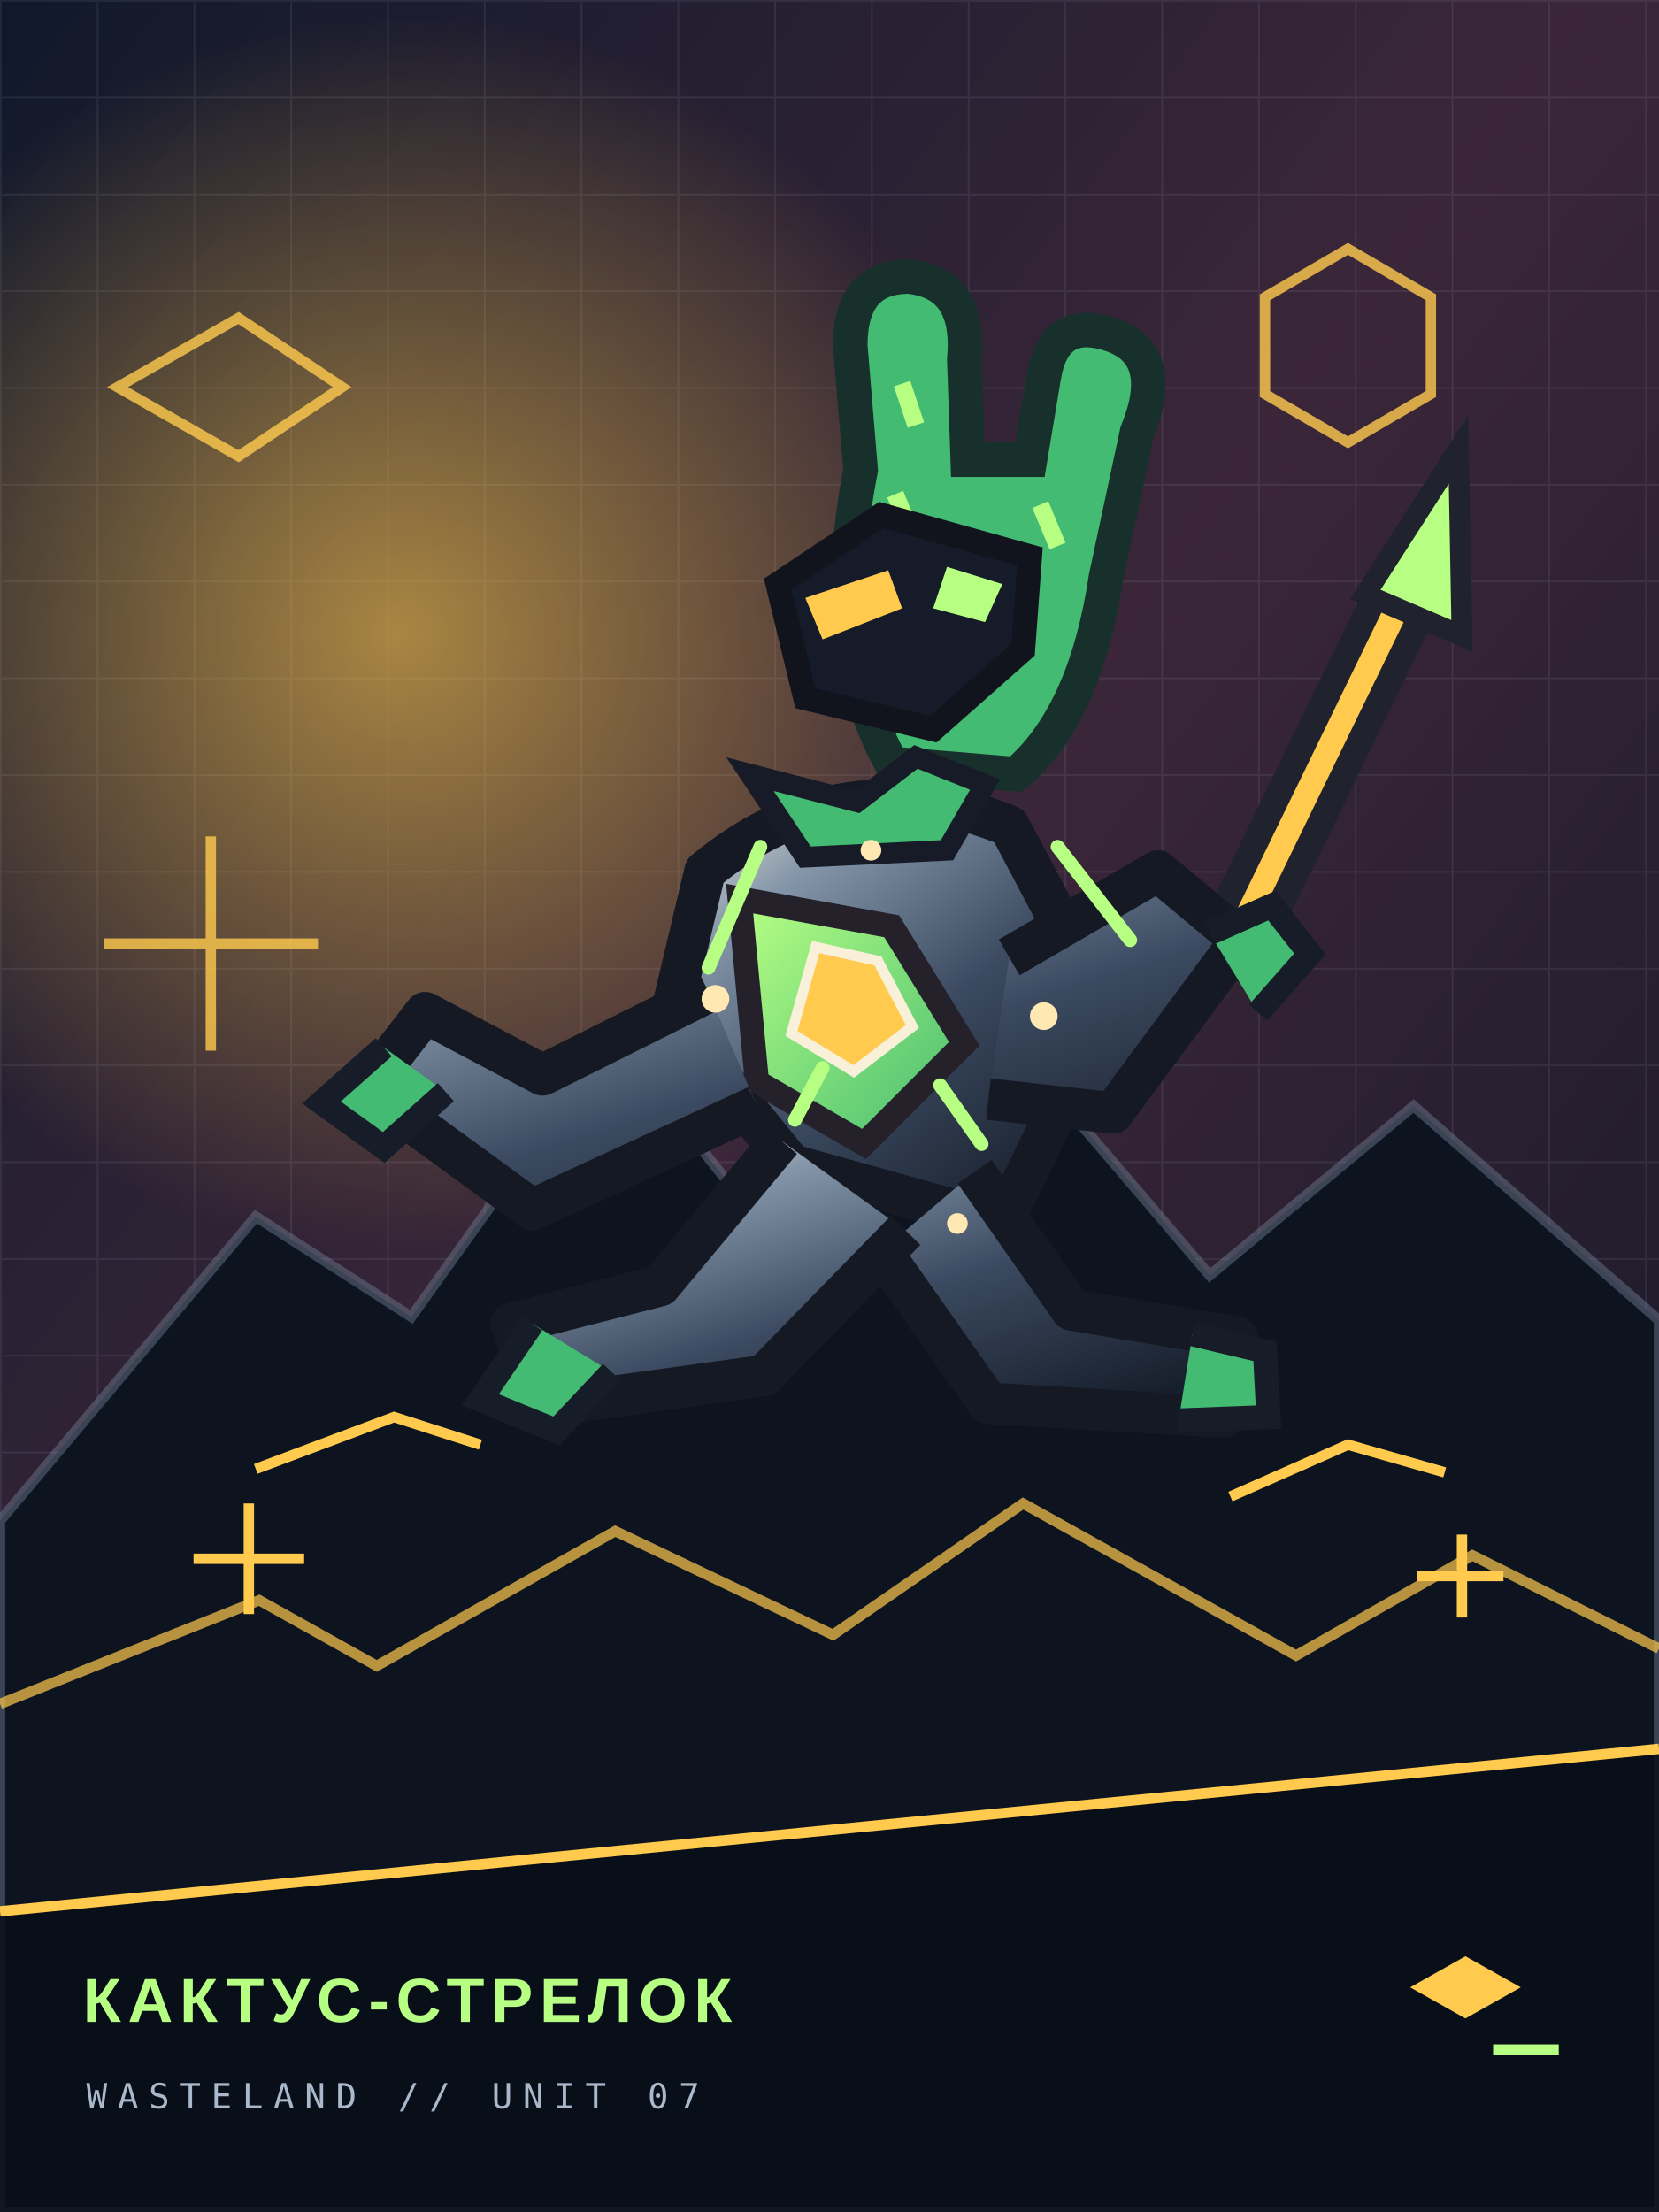
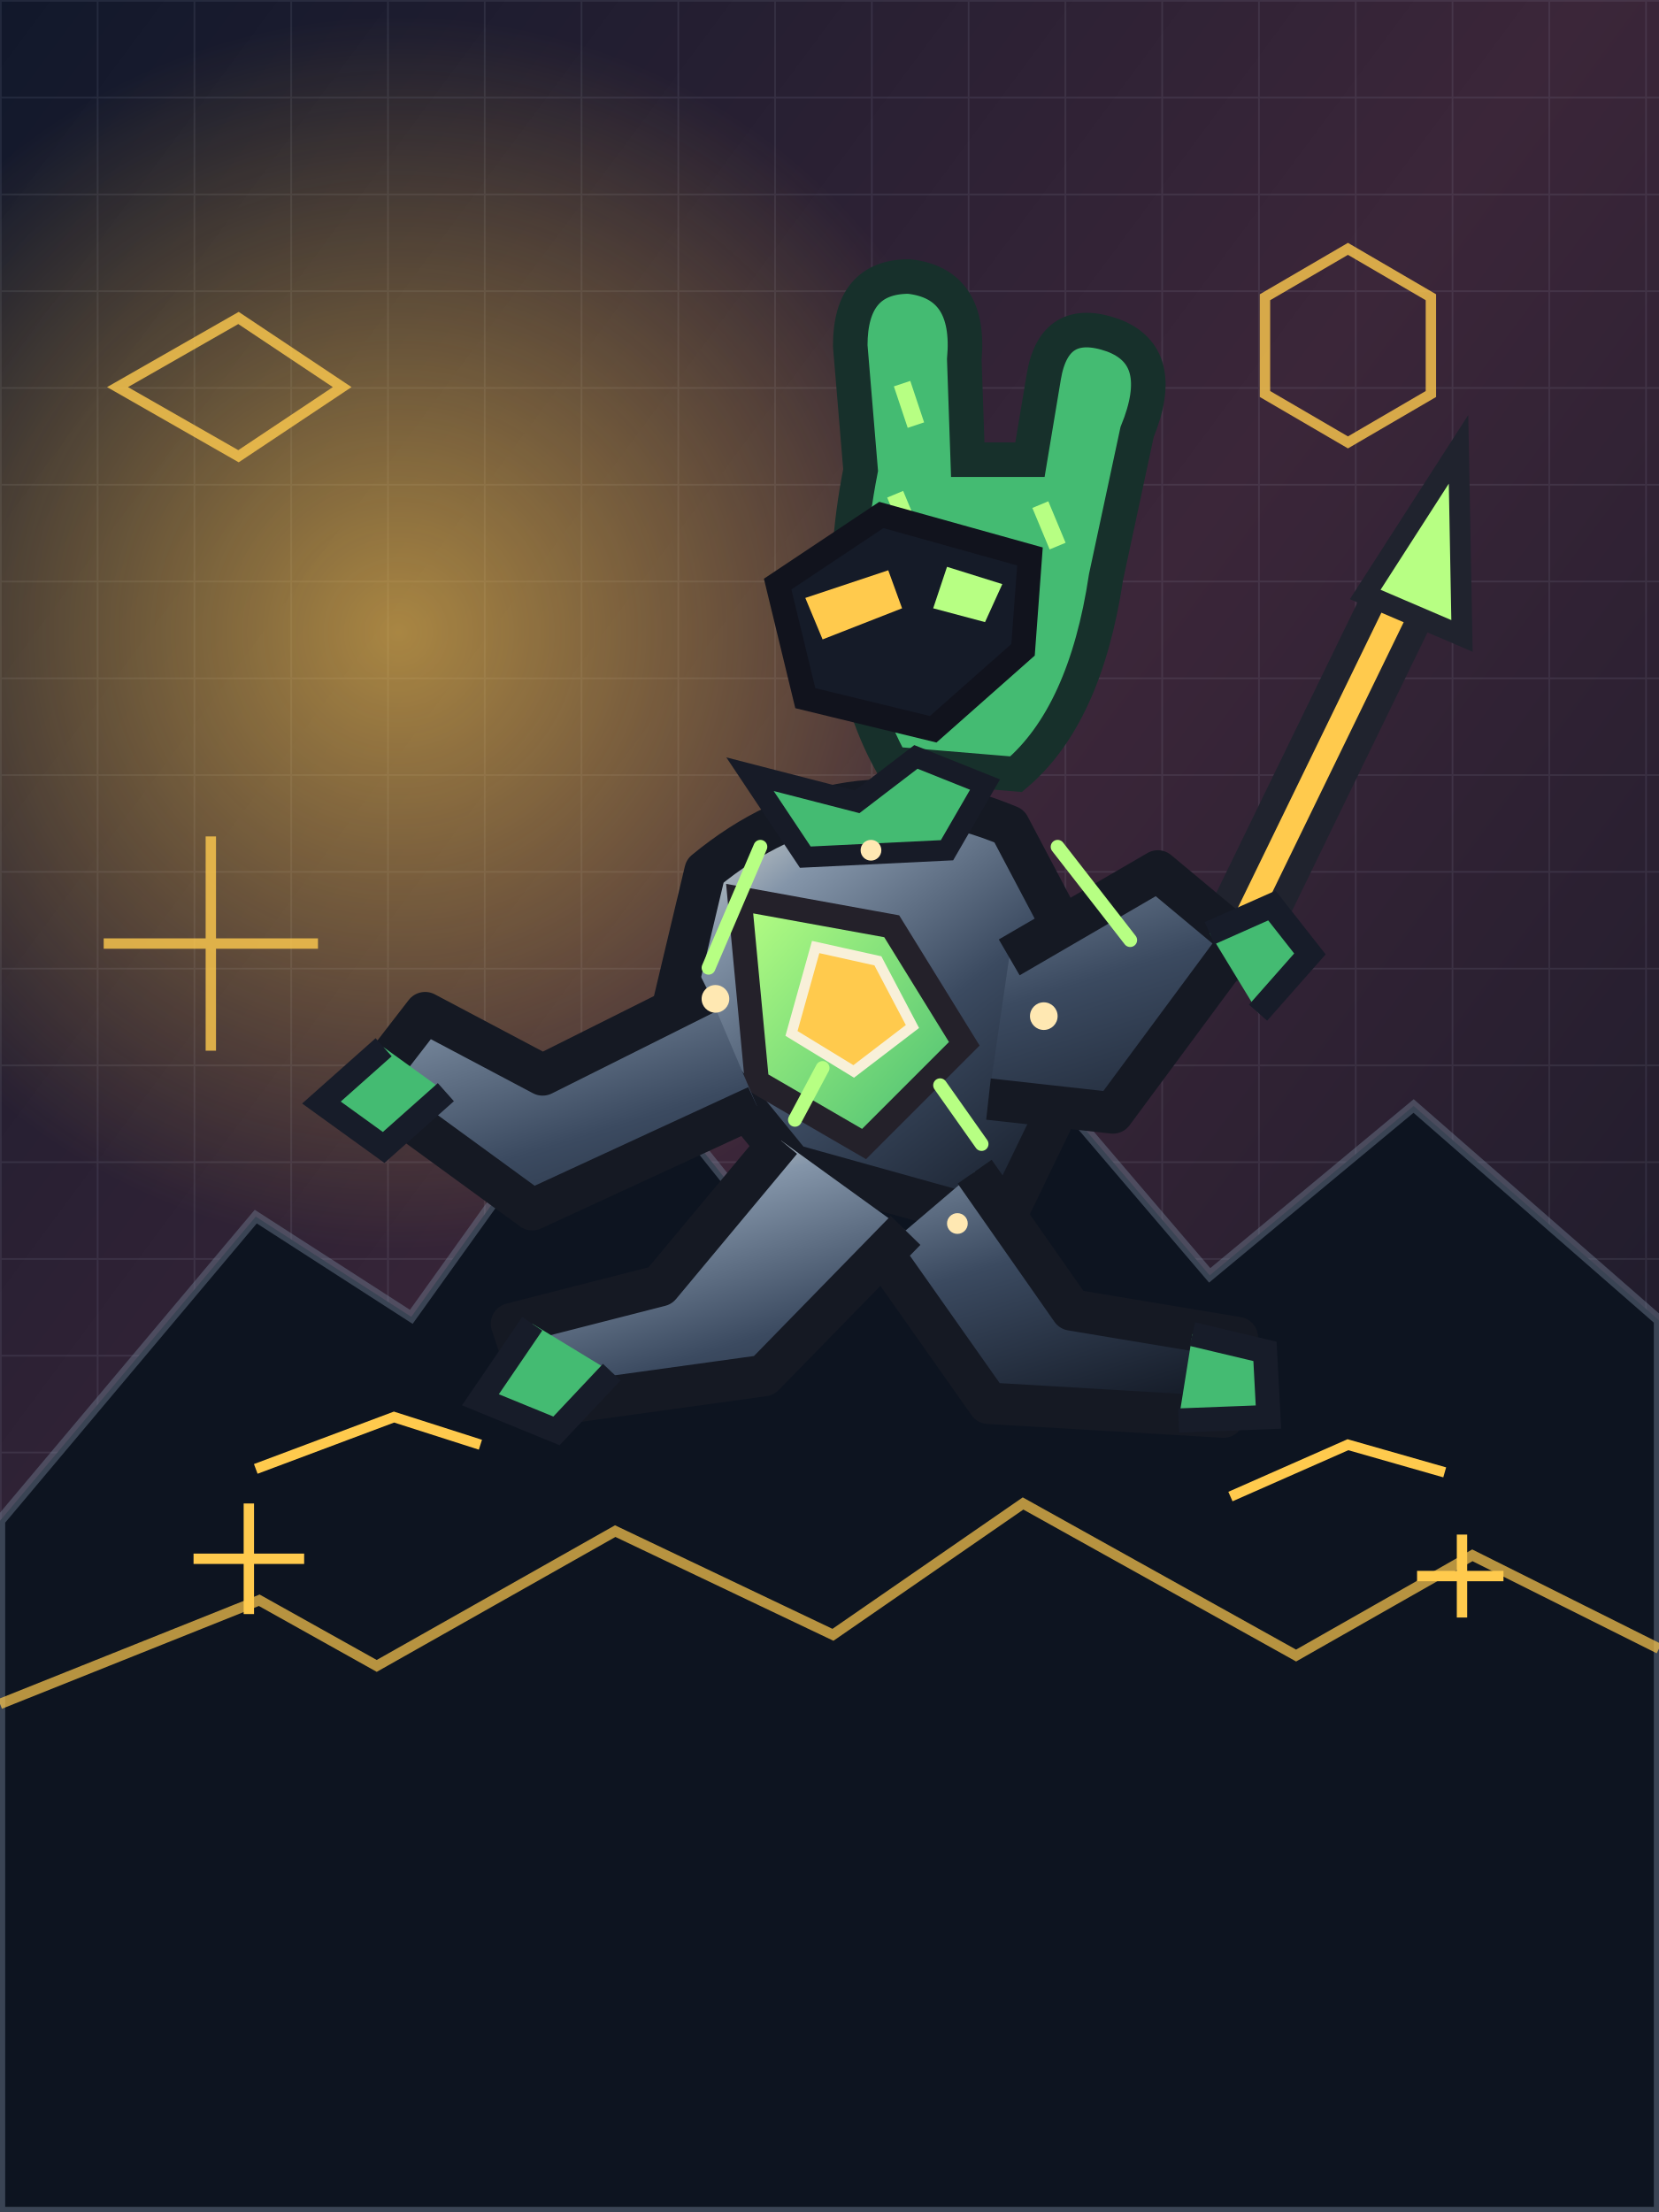
<svg xmlns="http://www.w3.org/2000/svg" width="480" height="640" viewBox="0 0 480 640">
  <defs>
    <linearGradient id="bg" x1="0" y1="0" x2="1" y2="1">
      <stop stop-color="#11182b" />
      <stop offset=".48" stop-color="#3b2639" />
      <stop offset="1" stop-color="#111725" />
    </linearGradient>
    <linearGradient id="metal" x1="0" y1="0" x2=".8" y2="1">
      <stop stop-color="#f2f0df" />
      <stop offset=".25" stop-color="#8495a9" />
      <stop offset=".6" stop-color="#3b4a60" />
      <stop offset="1" stop-color="#171e2b" />
    </linearGradient>
    <linearGradient id="accent" x1="0" y1="0" x2="1" y2="1">
      <stop stop-color="#b7ff83" />
      <stop offset="1" stop-color="#44bb72" />
    </linearGradient>
    <radialGradient id="flare">
      <stop stop-color="#ffca4d" stop-opacity=".6" />
      <stop offset="1" stop-color="#ffca4d" stop-opacity="0" />
    </radialGradient>
    <pattern id="grid" width="28" height="28" patternUnits="userSpaceOnUse">
      <path d="M28 0H0V28" fill="none" stroke="#dce8ff" stroke-opacity=".08" />
    </pattern>
  </defs>
  <rect width="480" height="640" fill="url(#bg)" />
  <rect width="480" height="640" fill="url(#grid)" />
  <circle cx="115" cy="183" r="180" fill="url(#flare)" />
  <path d="M0 440L74 352 119 381 177 300 221 355 280 287 350 369 409 320 480 382V640H0Z" fill="#0d1420" stroke="#718094" stroke-opacity=".45" stroke-width="3" />
  <path d="M0 493l75-30 34 19 69-39 63 30 55-38 79 44 51-29 54 27" fill="none" stroke="#ffca4d" stroke-opacity=".7" stroke-width="3" />
  <g opacity=".8" stroke="#ffca4d" stroke-width="3">
    <path d="M34 112l35-20 30 20-30 20Z" fill="none" />
    <path d="M390 72l24 14v28l-24 14-24-14V86Z" fill="none" />
    <path d="M30 273h62m-31-31v62" />
  </g>
  <path d="M357 273L411 162" stroke="#20232e" stroke-width="22" stroke-linecap="round" />
  <path d="M357 273L411 162" stroke="#ffca4d" stroke-width="7" />
  <path d="M395 172l27-42 1 54Z" fill="#b7ff83" stroke="#20232e" stroke-width="6" />
  <path d="M204 252Q244 219 292 239L320 292 290 354 229 337 194 294Z" fill="url(#metal)" stroke="#151923" stroke-width="12" stroke-linejoin="round" />
  <path d="M214 260l44 8 21 34-29 29-31-18Z" fill="url(#accent)" stroke="#24212a" stroke-width="7" />
  <path d="M236 274l18 4 10 19-17 13-18-11Z" fill="#ffca4d" stroke="#f8f0d9" stroke-width="3" />
  <path d="M205 287l-48 24-34-18-17 22 48 35 65-30M292 277l43-25 24 20-37 50-36-4" fill="url(#metal)" stroke="#151923" stroke-width="12" stroke-linejoin="round" />
  <path d="M111 303l-18 16 18 13 18-16M350 270l18-8 11 14-15 17" fill="#44bb72" stroke="#171c29" stroke-width="7" />
  <path d="M226 330l-35 42-43 11 8 24 65-9 41-42M282 339l28 40 48 8-4 23-68-4-31-44" fill="url(#metal)" stroke="#151923" stroke-width="12" stroke-linejoin="round" />
  <path d="M154 383l-15 22 22 9 16-17M345 386l21 5 1 19-26 1" fill="#44bb72" stroke="#171c29" stroke-width="7" />
  <path d="M258 221 Q239 187 249 136 L246 100 Q246 80 263 80 Q281 82 279 104 L280 133 298 133 302 109 Q305 91 322 97 Q338 103 329 125 L320 167 Q314 207 294 224Z" fill="#44bb72" stroke="#17302b" stroke-width="10" />
  <path d="M261 111l4 12m-6 20 5 12m37-9 5 12m-26 23 4 12" stroke="#b7ff83" stroke-width="5" />
  <path d="M225 169l30-20 43 12-2 27-26 23-37-9Z" fill="#151b28" stroke="#11131d" stroke-width="7" />
  <path d="M233 173l24-8 4 11-23 9Z" fill="#ffca4d" />
  <path d="M274 164l16 5-5 11-15-4Z" fill="#b7ff83" />
  <path d="M217 224l31 8 17-13 20 8-11 19-41 2Z" fill="#44bb72" stroke="#171b27" stroke-width="6" />
  <path d="M220 245l-15 35m101-35 21 27M238 309l-8 15m42-10 12 17" stroke="#b7ff83" stroke-width="4" stroke-linecap="round" />
  <g fill="#ffe8b2">
    <circle cx="207" cy="289" r="4" />
    <circle cx="302" cy="294" r="4" />
    <circle cx="252" cy="246" r="3" />
    <circle cx="277" cy="354" r="3" />
  </g>
  <g stroke="#ffca4d" stroke-width="3" fill="none">
    <path d="M74 425l40-15 25 8M356 433l34-15 28 8" />
    <path d="M56 451h32m-16-16v32M410 456h25m-12-12v24" />
  </g>
-   <path d="M0 553L480 506V640H0Z" fill="#090e18" fill-opacity=".82" />
-   <path d="M0 553L480 506" stroke="#ffca4d" stroke-width="3" />
-   <text x="24" y="585" font-family="Arial,sans-serif" font-size="18" font-weight="900" fill="#b7ff83" letter-spacing="2">КАКТУС-СТРЕЛОК</text>
-   <text x="25" y="610" font-family="monospace" font-size="10" fill="#a9b8ca" letter-spacing="3">WASTELAND // UNIT 07</text>
-   <path d="M424 566l16 9-16 9-16-9Z" fill="#ffca4d" />
-   <path d="M432 593h19" stroke="#b7ff83" stroke-width="3" />
</svg>
